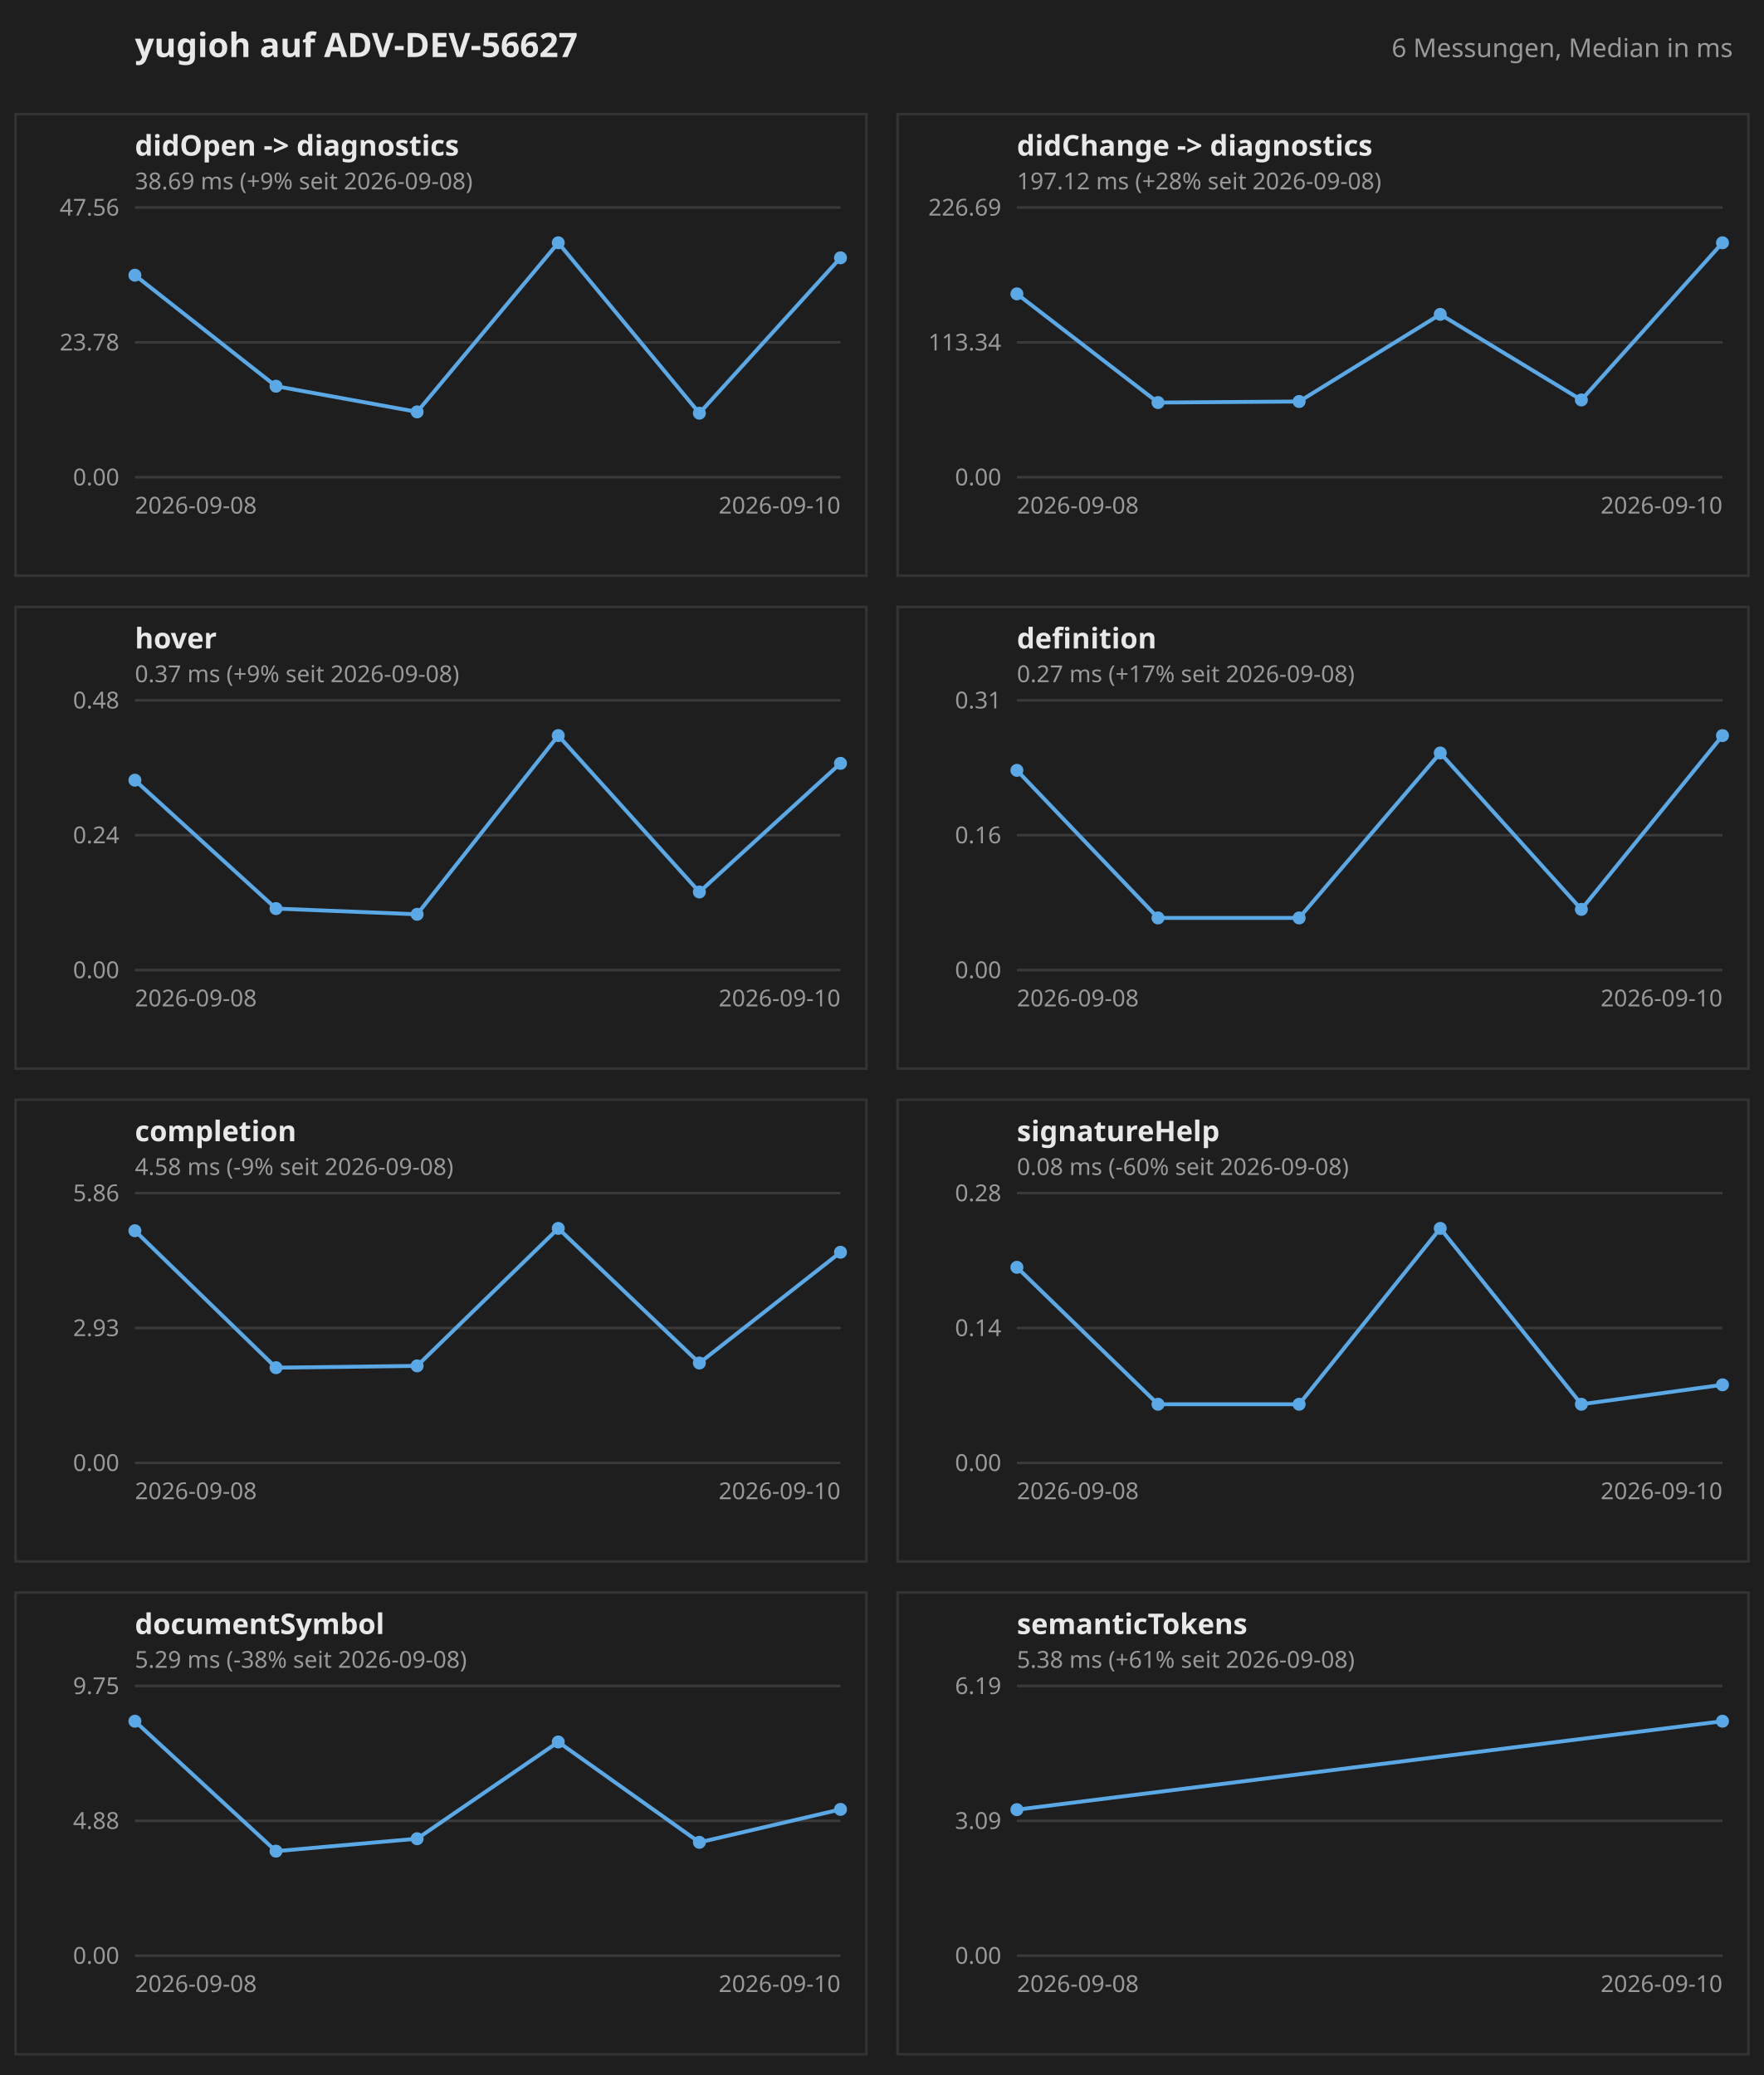
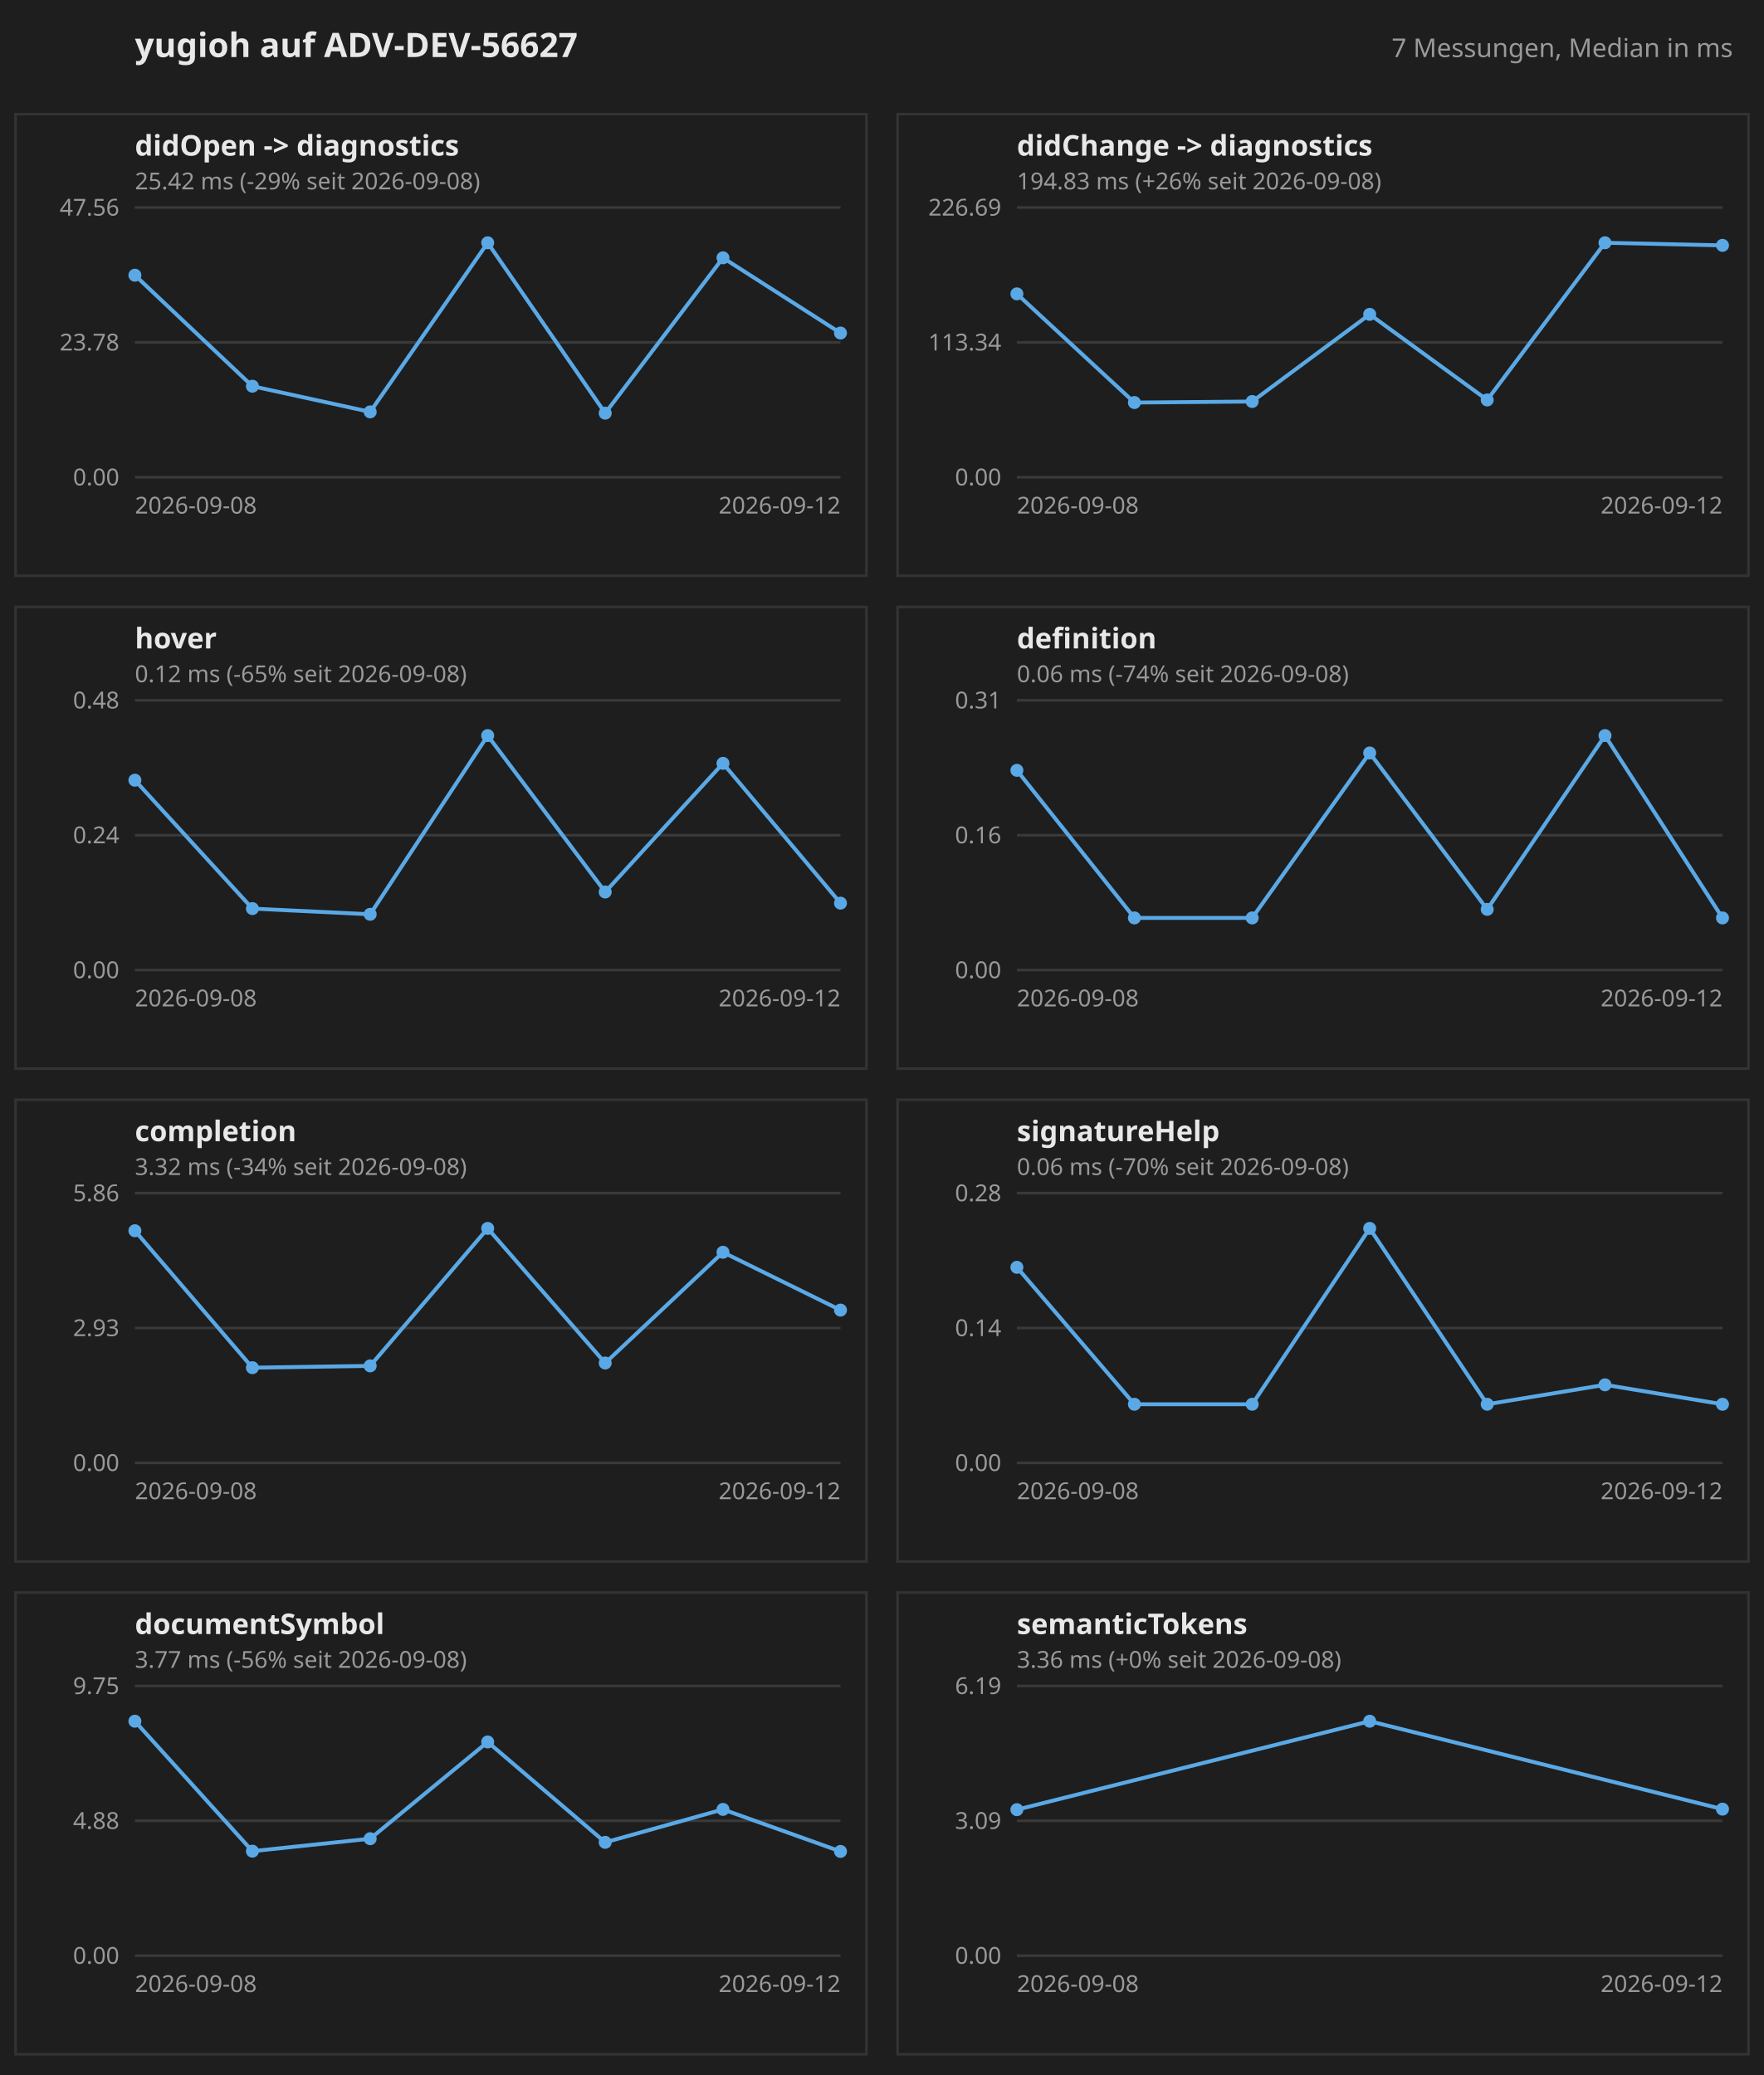
<svg xmlns="http://www.w3.org/2000/svg" width="680" height="800" font-family="sans-serif">
  <rect width="680" height="800" fill="#1e1e1e" />
  <text x="52" y="22" font-size="13" font-weight="bold" fill="#e8e8e8">yugioh auf ADV-DEV-56627</text>
-   <text x="668" y="22" text-anchor="end" font-size="10" fill="#999">6 Messungen, Median in ms</text>
+   <text x="668" y="22" text-anchor="end" font-size="10" fill="#999">7 Messungen, Median in ms</text>
  <g transform="translate(0 40)">
    <rect x="6" y="4" width="328" height="178" fill="none" stroke="#333" />
    <text x="52" y="20" font-size="11" font-weight="bold" fill="#e8e8e8">didOpen -&gt; diagnostics</text>
-     <text x="52" y="33" font-size="9" fill="#999">38.69 ms (+9% seit 2026-09-08)</text>
+     <text x="52" y="33" font-size="9" fill="#999">25.42 ms (-29% seit 2026-09-08)</text>
    <line x1="52" y1="144.0" x2="324" y2="144.0" stroke="#3a3a3a" />
    <text x="46" y="144.0" text-anchor="end" dominant-baseline="middle" font-size="9" fill="#999">0.00</text>
    <line x1="52" y1="92.0" x2="324" y2="92.0" stroke="#3a3a3a" />
    <text x="46" y="92.0" text-anchor="end" dominant-baseline="middle" font-size="9" fill="#999">23.78</text>
    <line x1="52" y1="40.0" x2="324" y2="40.0" stroke="#3a3a3a" />
    <text x="46" y="40.0" text-anchor="end" dominant-baseline="middle" font-size="9" fill="#999">47.56</text>
    <text x="52" y="158" font-size="9" fill="#999">2026-09-08</text>
-     <text x="324" y="158" text-anchor="end" font-size="9" fill="#999">2026-09-10</text>
-     <polyline fill="none" stroke="#5aa9e6" stroke-width="1.5" points="52.0,66.1 106.4,108.9 160.8,118.8 215.2,53.6 269.6,119.3 324.0,59.4" />
+     <text x="324" y="158" text-anchor="end" font-size="9" fill="#999">2026-09-12</text>
+     <polyline fill="none" stroke="#5aa9e6" stroke-width="1.5" points="52.0,66.1 97.3,108.9 142.7,118.8 188.0,53.6 233.3,119.3 278.7,59.4 324.0,88.4" />
    <circle cx="52.0" cy="66.1" r="2.5" fill="#5aa9e6" />
-     <circle cx="106.4" cy="108.9" r="2.5" fill="#5aa9e6" />
-     <circle cx="160.8" cy="118.8" r="2.5" fill="#5aa9e6" />
-     <circle cx="215.2" cy="53.6" r="2.5" fill="#5aa9e6" />
-     <circle cx="269.6" cy="119.3" r="2.5" fill="#5aa9e6" />
-     <circle cx="324.0" cy="59.4" r="2.5" fill="#5aa9e6" />
+     <circle cx="97.3" cy="108.9" r="2.5" fill="#5aa9e6" />
+     <circle cx="142.7" cy="118.8" r="2.5" fill="#5aa9e6" />
+     <circle cx="188.0" cy="53.6" r="2.5" fill="#5aa9e6" />
+     <circle cx="233.3" cy="119.3" r="2.5" fill="#5aa9e6" />
+     <circle cx="278.7" cy="59.4" r="2.5" fill="#5aa9e6" />
+     <circle cx="324.0" cy="88.4" r="2.5" fill="#5aa9e6" />
  </g>
  <g transform="translate(340 40)">
    <rect x="6" y="4" width="328" height="178" fill="none" stroke="#333" />
    <text x="52" y="20" font-size="11" font-weight="bold" fill="#e8e8e8">didChange -&gt; diagnostics</text>
-     <text x="52" y="33" font-size="9" fill="#999">197.12 ms (+28% seit 2026-09-08)</text>
+     <text x="52" y="33" font-size="9" fill="#999">194.83 ms (+26% seit 2026-09-08)</text>
    <line x1="52" y1="144.0" x2="324" y2="144.0" stroke="#3a3a3a" />
    <text x="46" y="144.0" text-anchor="end" dominant-baseline="middle" font-size="9" fill="#999">0.00</text>
    <line x1="52" y1="92.0" x2="324" y2="92.0" stroke="#3a3a3a" />
    <text x="46" y="92.0" text-anchor="end" dominant-baseline="middle" font-size="9" fill="#999">113.34</text>
    <line x1="52" y1="40.0" x2="324" y2="40.0" stroke="#3a3a3a" />
    <text x="46" y="40.0" text-anchor="end" dominant-baseline="middle" font-size="9" fill="#999">226.69</text>
    <text x="52" y="158" font-size="9" fill="#999">2026-09-08</text>
-     <text x="324" y="158" text-anchor="end" font-size="9" fill="#999">2026-09-10</text>
-     <polyline fill="none" stroke="#5aa9e6" stroke-width="1.5" points="52.0,73.3 106.4,115.2 160.8,114.8 215.2,81.2 269.6,114.2 324.0,53.6" />
+     <text x="324" y="158" text-anchor="end" font-size="9" fill="#999">2026-09-12</text>
+     <polyline fill="none" stroke="#5aa9e6" stroke-width="1.5" points="52.0,73.3 97.3,115.2 142.7,114.8 188.0,81.2 233.3,114.2 278.7,53.6 324.0,54.6" />
    <circle cx="52.0" cy="73.3" r="2.5" fill="#5aa9e6" />
-     <circle cx="106.4" cy="115.2" r="2.5" fill="#5aa9e6" />
-     <circle cx="160.8" cy="114.8" r="2.5" fill="#5aa9e6" />
-     <circle cx="215.2" cy="81.2" r="2.5" fill="#5aa9e6" />
-     <circle cx="269.6" cy="114.2" r="2.5" fill="#5aa9e6" />
-     <circle cx="324.0" cy="53.6" r="2.5" fill="#5aa9e6" />
+     <circle cx="97.3" cy="115.2" r="2.5" fill="#5aa9e6" />
+     <circle cx="142.7" cy="114.8" r="2.5" fill="#5aa9e6" />
+     <circle cx="188.0" cy="81.2" r="2.5" fill="#5aa9e6" />
+     <circle cx="233.3" cy="114.2" r="2.5" fill="#5aa9e6" />
+     <circle cx="278.7" cy="53.6" r="2.5" fill="#5aa9e6" />
+     <circle cx="324.0" cy="54.6" r="2.5" fill="#5aa9e6" />
  </g>
  <g transform="translate(0 230)">
    <rect x="6" y="4" width="328" height="178" fill="none" stroke="#333" />
    <text x="52" y="20" font-size="11" font-weight="bold" fill="#e8e8e8">hover</text>
-     <text x="52" y="33" font-size="9" fill="#999">0.37 ms (+9% seit 2026-09-08)</text>
+     <text x="52" y="33" font-size="9" fill="#999">0.12 ms (-65% seit 2026-09-08)</text>
    <line x1="52" y1="144.0" x2="324" y2="144.0" stroke="#3a3a3a" />
    <text x="46" y="144.0" text-anchor="end" dominant-baseline="middle" font-size="9" fill="#999">0.00</text>
    <line x1="52" y1="92.0" x2="324" y2="92.0" stroke="#3a3a3a" />
    <text x="46" y="92.0" text-anchor="end" dominant-baseline="middle" font-size="9" fill="#999">0.24</text>
    <line x1="52" y1="40.0" x2="324" y2="40.0" stroke="#3a3a3a" />
    <text x="46" y="40.0" text-anchor="end" dominant-baseline="middle" font-size="9" fill="#999">0.48</text>
    <text x="52" y="158" font-size="9" fill="#999">2026-09-08</text>
-     <text x="324" y="158" text-anchor="end" font-size="9" fill="#999">2026-09-10</text>
-     <polyline fill="none" stroke="#5aa9e6" stroke-width="1.5" points="52.0,70.8 106.4,120.3 160.8,122.5 215.2,53.6 269.6,113.9 324.0,64.3" />
+     <text x="324" y="158" text-anchor="end" font-size="9" fill="#999">2026-09-12</text>
+     <polyline fill="none" stroke="#5aa9e6" stroke-width="1.5" points="52.0,70.8 97.3,120.3 142.7,122.5 188.0,53.6 233.3,113.9 278.7,64.3 324.0,118.2" />
    <circle cx="52.0" cy="70.8" r="2.5" fill="#5aa9e6" />
-     <circle cx="106.4" cy="120.3" r="2.5" fill="#5aa9e6" />
-     <circle cx="160.8" cy="122.5" r="2.5" fill="#5aa9e6" />
-     <circle cx="215.2" cy="53.6" r="2.5" fill="#5aa9e6" />
-     <circle cx="269.6" cy="113.9" r="2.5" fill="#5aa9e6" />
-     <circle cx="324.0" cy="64.3" r="2.5" fill="#5aa9e6" />
+     <circle cx="97.3" cy="120.3" r="2.5" fill="#5aa9e6" />
+     <circle cx="142.7" cy="122.5" r="2.5" fill="#5aa9e6" />
+     <circle cx="188.0" cy="53.6" r="2.5" fill="#5aa9e6" />
+     <circle cx="233.3" cy="113.9" r="2.5" fill="#5aa9e6" />
+     <circle cx="278.7" cy="64.3" r="2.5" fill="#5aa9e6" />
+     <circle cx="324.0" cy="118.2" r="2.5" fill="#5aa9e6" />
  </g>
  <g transform="translate(340 230)">
    <rect x="6" y="4" width="328" height="178" fill="none" stroke="#333" />
    <text x="52" y="20" font-size="11" font-weight="bold" fill="#e8e8e8">definition</text>
-     <text x="52" y="33" font-size="9" fill="#999">0.27 ms (+17% seit 2026-09-08)</text>
+     <text x="52" y="33" font-size="9" fill="#999">0.06 ms (-74% seit 2026-09-08)</text>
    <line x1="52" y1="144.0" x2="324" y2="144.0" stroke="#3a3a3a" />
    <text x="46" y="144.0" text-anchor="end" dominant-baseline="middle" font-size="9" fill="#999">0.00</text>
    <line x1="52" y1="92.0" x2="324" y2="92.0" stroke="#3a3a3a" />
    <text x="46" y="92.0" text-anchor="end" dominant-baseline="middle" font-size="9" fill="#999">0.16</text>
    <line x1="52" y1="40.0" x2="324" y2="40.0" stroke="#3a3a3a" />
    <text x="46" y="40.0" text-anchor="end" dominant-baseline="middle" font-size="9" fill="#999">0.31</text>
    <text x="52" y="158" font-size="9" fill="#999">2026-09-08</text>
-     <text x="324" y="158" text-anchor="end" font-size="9" fill="#999">2026-09-10</text>
-     <polyline fill="none" stroke="#5aa9e6" stroke-width="1.5" points="52.0,67.0 106.4,123.9 160.8,123.9 215.2,60.3 269.6,120.6 324.0,53.6" />
+     <text x="324" y="158" text-anchor="end" font-size="9" fill="#999">2026-09-12</text>
+     <polyline fill="none" stroke="#5aa9e6" stroke-width="1.5" points="52.0,67.0 97.3,123.9 142.7,123.9 188.0,60.3 233.3,120.6 278.7,53.6 324.0,123.9" />
    <circle cx="52.0" cy="67.0" r="2.5" fill="#5aa9e6" />
-     <circle cx="106.4" cy="123.9" r="2.5" fill="#5aa9e6" />
-     <circle cx="160.8" cy="123.9" r="2.5" fill="#5aa9e6" />
-     <circle cx="215.2" cy="60.3" r="2.5" fill="#5aa9e6" />
-     <circle cx="269.6" cy="120.6" r="2.5" fill="#5aa9e6" />
-     <circle cx="324.0" cy="53.6" r="2.5" fill="#5aa9e6" />
+     <circle cx="97.3" cy="123.9" r="2.5" fill="#5aa9e6" />
+     <circle cx="142.7" cy="123.9" r="2.5" fill="#5aa9e6" />
+     <circle cx="188.0" cy="60.3" r="2.5" fill="#5aa9e6" />
+     <circle cx="233.3" cy="120.6" r="2.5" fill="#5aa9e6" />
+     <circle cx="278.7" cy="53.6" r="2.5" fill="#5aa9e6" />
+     <circle cx="324.0" cy="123.9" r="2.5" fill="#5aa9e6" />
  </g>
  <g transform="translate(0 420)">
    <rect x="6" y="4" width="328" height="178" fill="none" stroke="#333" />
    <text x="52" y="20" font-size="11" font-weight="bold" fill="#e8e8e8">completion</text>
-     <text x="52" y="33" font-size="9" fill="#999">4.58 ms (-9% seit 2026-09-08)</text>
+     <text x="52" y="33" font-size="9" fill="#999">3.32 ms (-34% seit 2026-09-08)</text>
    <line x1="52" y1="144.0" x2="324" y2="144.0" stroke="#3a3a3a" />
    <text x="46" y="144.0" text-anchor="end" dominant-baseline="middle" font-size="9" fill="#999">0.00</text>
    <line x1="52" y1="92.0" x2="324" y2="92.0" stroke="#3a3a3a" />
    <text x="46" y="92.0" text-anchor="end" dominant-baseline="middle" font-size="9" fill="#999">2.93</text>
    <line x1="52" y1="40.0" x2="324" y2="40.0" stroke="#3a3a3a" />
    <text x="46" y="40.0" text-anchor="end" dominant-baseline="middle" font-size="9" fill="#999">5.86</text>
    <text x="52" y="158" font-size="9" fill="#999">2026-09-08</text>
-     <text x="324" y="158" text-anchor="end" font-size="9" fill="#999">2026-09-10</text>
-     <polyline fill="none" stroke="#5aa9e6" stroke-width="1.5" points="52.0,54.5 106.4,107.3 160.8,106.6 215.2,53.6 269.6,105.5 324.0,62.8" />
+     <text x="324" y="158" text-anchor="end" font-size="9" fill="#999">2026-09-12</text>
+     <polyline fill="none" stroke="#5aa9e6" stroke-width="1.5" points="52.0,54.5 97.3,107.3 142.7,106.6 188.0,53.6 233.3,105.5 278.7,62.8 324.0,85.1" />
    <circle cx="52.0" cy="54.5" r="2.5" fill="#5aa9e6" />
-     <circle cx="106.4" cy="107.3" r="2.5" fill="#5aa9e6" />
-     <circle cx="160.8" cy="106.6" r="2.5" fill="#5aa9e6" />
-     <circle cx="215.2" cy="53.6" r="2.5" fill="#5aa9e6" />
-     <circle cx="269.6" cy="105.5" r="2.5" fill="#5aa9e6" />
-     <circle cx="324.0" cy="62.8" r="2.5" fill="#5aa9e6" />
+     <circle cx="97.3" cy="107.3" r="2.5" fill="#5aa9e6" />
+     <circle cx="142.7" cy="106.6" r="2.5" fill="#5aa9e6" />
+     <circle cx="188.0" cy="53.6" r="2.5" fill="#5aa9e6" />
+     <circle cx="233.3" cy="105.5" r="2.5" fill="#5aa9e6" />
+     <circle cx="278.7" cy="62.8" r="2.5" fill="#5aa9e6" />
+     <circle cx="324.0" cy="85.1" r="2.5" fill="#5aa9e6" />
  </g>
  <g transform="translate(340 420)">
    <rect x="6" y="4" width="328" height="178" fill="none" stroke="#333" />
    <text x="52" y="20" font-size="11" font-weight="bold" fill="#e8e8e8">signatureHelp</text>
-     <text x="52" y="33" font-size="9" fill="#999">0.08 ms (-60% seit 2026-09-08)</text>
+     <text x="52" y="33" font-size="9" fill="#999">0.06 ms (-70% seit 2026-09-08)</text>
    <line x1="52" y1="144.0" x2="324" y2="144.0" stroke="#3a3a3a" />
    <text x="46" y="144.0" text-anchor="end" dominant-baseline="middle" font-size="9" fill="#999">0.00</text>
    <line x1="52" y1="92.0" x2="324" y2="92.0" stroke="#3a3a3a" />
    <text x="46" y="92.0" text-anchor="end" dominant-baseline="middle" font-size="9" fill="#999">0.14</text>
    <line x1="52" y1="40.0" x2="324" y2="40.0" stroke="#3a3a3a" />
    <text x="46" y="40.0" text-anchor="end" dominant-baseline="middle" font-size="9" fill="#999">0.28</text>
    <text x="52" y="158" font-size="9" fill="#999">2026-09-08</text>
-     <text x="324" y="158" text-anchor="end" font-size="9" fill="#999">2026-09-10</text>
-     <polyline fill="none" stroke="#5aa9e6" stroke-width="1.5" points="52.0,68.6 106.4,121.4 160.8,121.4 215.2,53.6 269.6,121.4 324.0,113.9" />
+     <text x="324" y="158" text-anchor="end" font-size="9" fill="#999">2026-09-12</text>
+     <polyline fill="none" stroke="#5aa9e6" stroke-width="1.5" points="52.0,68.6 97.3,121.4 142.7,121.4 188.0,53.6 233.3,121.4 278.7,113.9 324.0,121.4" />
    <circle cx="52.0" cy="68.6" r="2.5" fill="#5aa9e6" />
-     <circle cx="106.4" cy="121.4" r="2.5" fill="#5aa9e6" />
-     <circle cx="160.8" cy="121.4" r="2.5" fill="#5aa9e6" />
-     <circle cx="215.2" cy="53.6" r="2.5" fill="#5aa9e6" />
-     <circle cx="269.6" cy="121.4" r="2.5" fill="#5aa9e6" />
-     <circle cx="324.0" cy="113.9" r="2.5" fill="#5aa9e6" />
+     <circle cx="97.3" cy="121.4" r="2.5" fill="#5aa9e6" />
+     <circle cx="142.7" cy="121.4" r="2.5" fill="#5aa9e6" />
+     <circle cx="188.0" cy="53.6" r="2.5" fill="#5aa9e6" />
+     <circle cx="233.3" cy="121.4" r="2.5" fill="#5aa9e6" />
+     <circle cx="278.7" cy="113.9" r="2.5" fill="#5aa9e6" />
+     <circle cx="324.0" cy="121.4" r="2.5" fill="#5aa9e6" />
  </g>
  <g transform="translate(0 610)">
    <rect x="6" y="4" width="328" height="178" fill="none" stroke="#333" />
    <text x="52" y="20" font-size="11" font-weight="bold" fill="#e8e8e8">documentSymbol</text>
-     <text x="52" y="33" font-size="9" fill="#999">5.29 ms (-38% seit 2026-09-08)</text>
+     <text x="52" y="33" font-size="9" fill="#999">3.77 ms (-56% seit 2026-09-08)</text>
    <line x1="52" y1="144.0" x2="324" y2="144.0" stroke="#3a3a3a" />
    <text x="46" y="144.0" text-anchor="end" dominant-baseline="middle" font-size="9" fill="#999">0.00</text>
    <line x1="52" y1="92.0" x2="324" y2="92.0" stroke="#3a3a3a" />
    <text x="46" y="92.0" text-anchor="end" dominant-baseline="middle" font-size="9" fill="#999">4.88</text>
    <line x1="52" y1="40.0" x2="324" y2="40.0" stroke="#3a3a3a" />
    <text x="46" y="40.0" text-anchor="end" dominant-baseline="middle" font-size="9" fill="#999">9.75</text>
    <text x="52" y="158" font-size="9" fill="#999">2026-09-08</text>
-     <text x="324" y="158" text-anchor="end" font-size="9" fill="#999">2026-09-10</text>
-     <polyline fill="none" stroke="#5aa9e6" stroke-width="1.5" points="52.0,53.6 106.4,103.7 160.8,98.9 215.2,61.6 269.6,100.3 324.0,87.6" />
+     <text x="324" y="158" text-anchor="end" font-size="9" fill="#999">2026-09-12</text>
+     <polyline fill="none" stroke="#5aa9e6" stroke-width="1.5" points="52.0,53.6 97.3,103.7 142.7,98.9 188.0,61.6 233.3,100.3 278.7,87.6 324.0,103.8" />
    <circle cx="52.0" cy="53.6" r="2.5" fill="#5aa9e6" />
-     <circle cx="106.4" cy="103.7" r="2.5" fill="#5aa9e6" />
-     <circle cx="160.8" cy="98.9" r="2.5" fill="#5aa9e6" />
-     <circle cx="215.2" cy="61.6" r="2.5" fill="#5aa9e6" />
-     <circle cx="269.6" cy="100.3" r="2.5" fill="#5aa9e6" />
-     <circle cx="324.0" cy="87.6" r="2.5" fill="#5aa9e6" />
+     <circle cx="97.3" cy="103.7" r="2.5" fill="#5aa9e6" />
+     <circle cx="142.7" cy="98.9" r="2.5" fill="#5aa9e6" />
+     <circle cx="188.0" cy="61.6" r="2.5" fill="#5aa9e6" />
+     <circle cx="233.3" cy="100.3" r="2.5" fill="#5aa9e6" />
+     <circle cx="278.7" cy="87.6" r="2.5" fill="#5aa9e6" />
+     <circle cx="324.0" cy="103.8" r="2.5" fill="#5aa9e6" />
  </g>
  <g transform="translate(340 610)">
    <rect x="6" y="4" width="328" height="178" fill="none" stroke="#333" />
    <text x="52" y="20" font-size="11" font-weight="bold" fill="#e8e8e8">semanticTokens</text>
-     <text x="52" y="33" font-size="9" fill="#999">5.38 ms (+61% seit 2026-09-08)</text>
+     <text x="52" y="33" font-size="9" fill="#999">3.36 ms (+0% seit 2026-09-08)</text>
    <line x1="52" y1="144.0" x2="324" y2="144.0" stroke="#3a3a3a" />
    <text x="46" y="144.0" text-anchor="end" dominant-baseline="middle" font-size="9" fill="#999">0.00</text>
    <line x1="52" y1="92.0" x2="324" y2="92.0" stroke="#3a3a3a" />
    <text x="46" y="92.0" text-anchor="end" dominant-baseline="middle" font-size="9" fill="#999">3.09</text>
    <line x1="52" y1="40.0" x2="324" y2="40.0" stroke="#3a3a3a" />
    <text x="46" y="40.0" text-anchor="end" dominant-baseline="middle" font-size="9" fill="#999">6.19</text>
    <text x="52" y="158" font-size="9" fill="#999">2026-09-08</text>
-     <text x="324" y="158" text-anchor="end" font-size="9" fill="#999">2026-09-10</text>
-     <polyline fill="none" stroke="#5aa9e6" stroke-width="1.5" points="52.0,87.7 324.0,53.6" />
+     <text x="324" y="158" text-anchor="end" font-size="9" fill="#999">2026-09-12</text>
+     <polyline fill="none" stroke="#5aa9e6" stroke-width="1.5" points="52.0,87.7 188.0,53.6 324.0,87.5" />
    <circle cx="52.0" cy="87.7" r="2.5" fill="#5aa9e6" />
-     <circle cx="324.0" cy="53.6" r="2.5" fill="#5aa9e6" />
+     <circle cx="188.0" cy="53.6" r="2.5" fill="#5aa9e6" />
+     <circle cx="324.0" cy="87.5" r="2.5" fill="#5aa9e6" />
  </g>
</svg>
